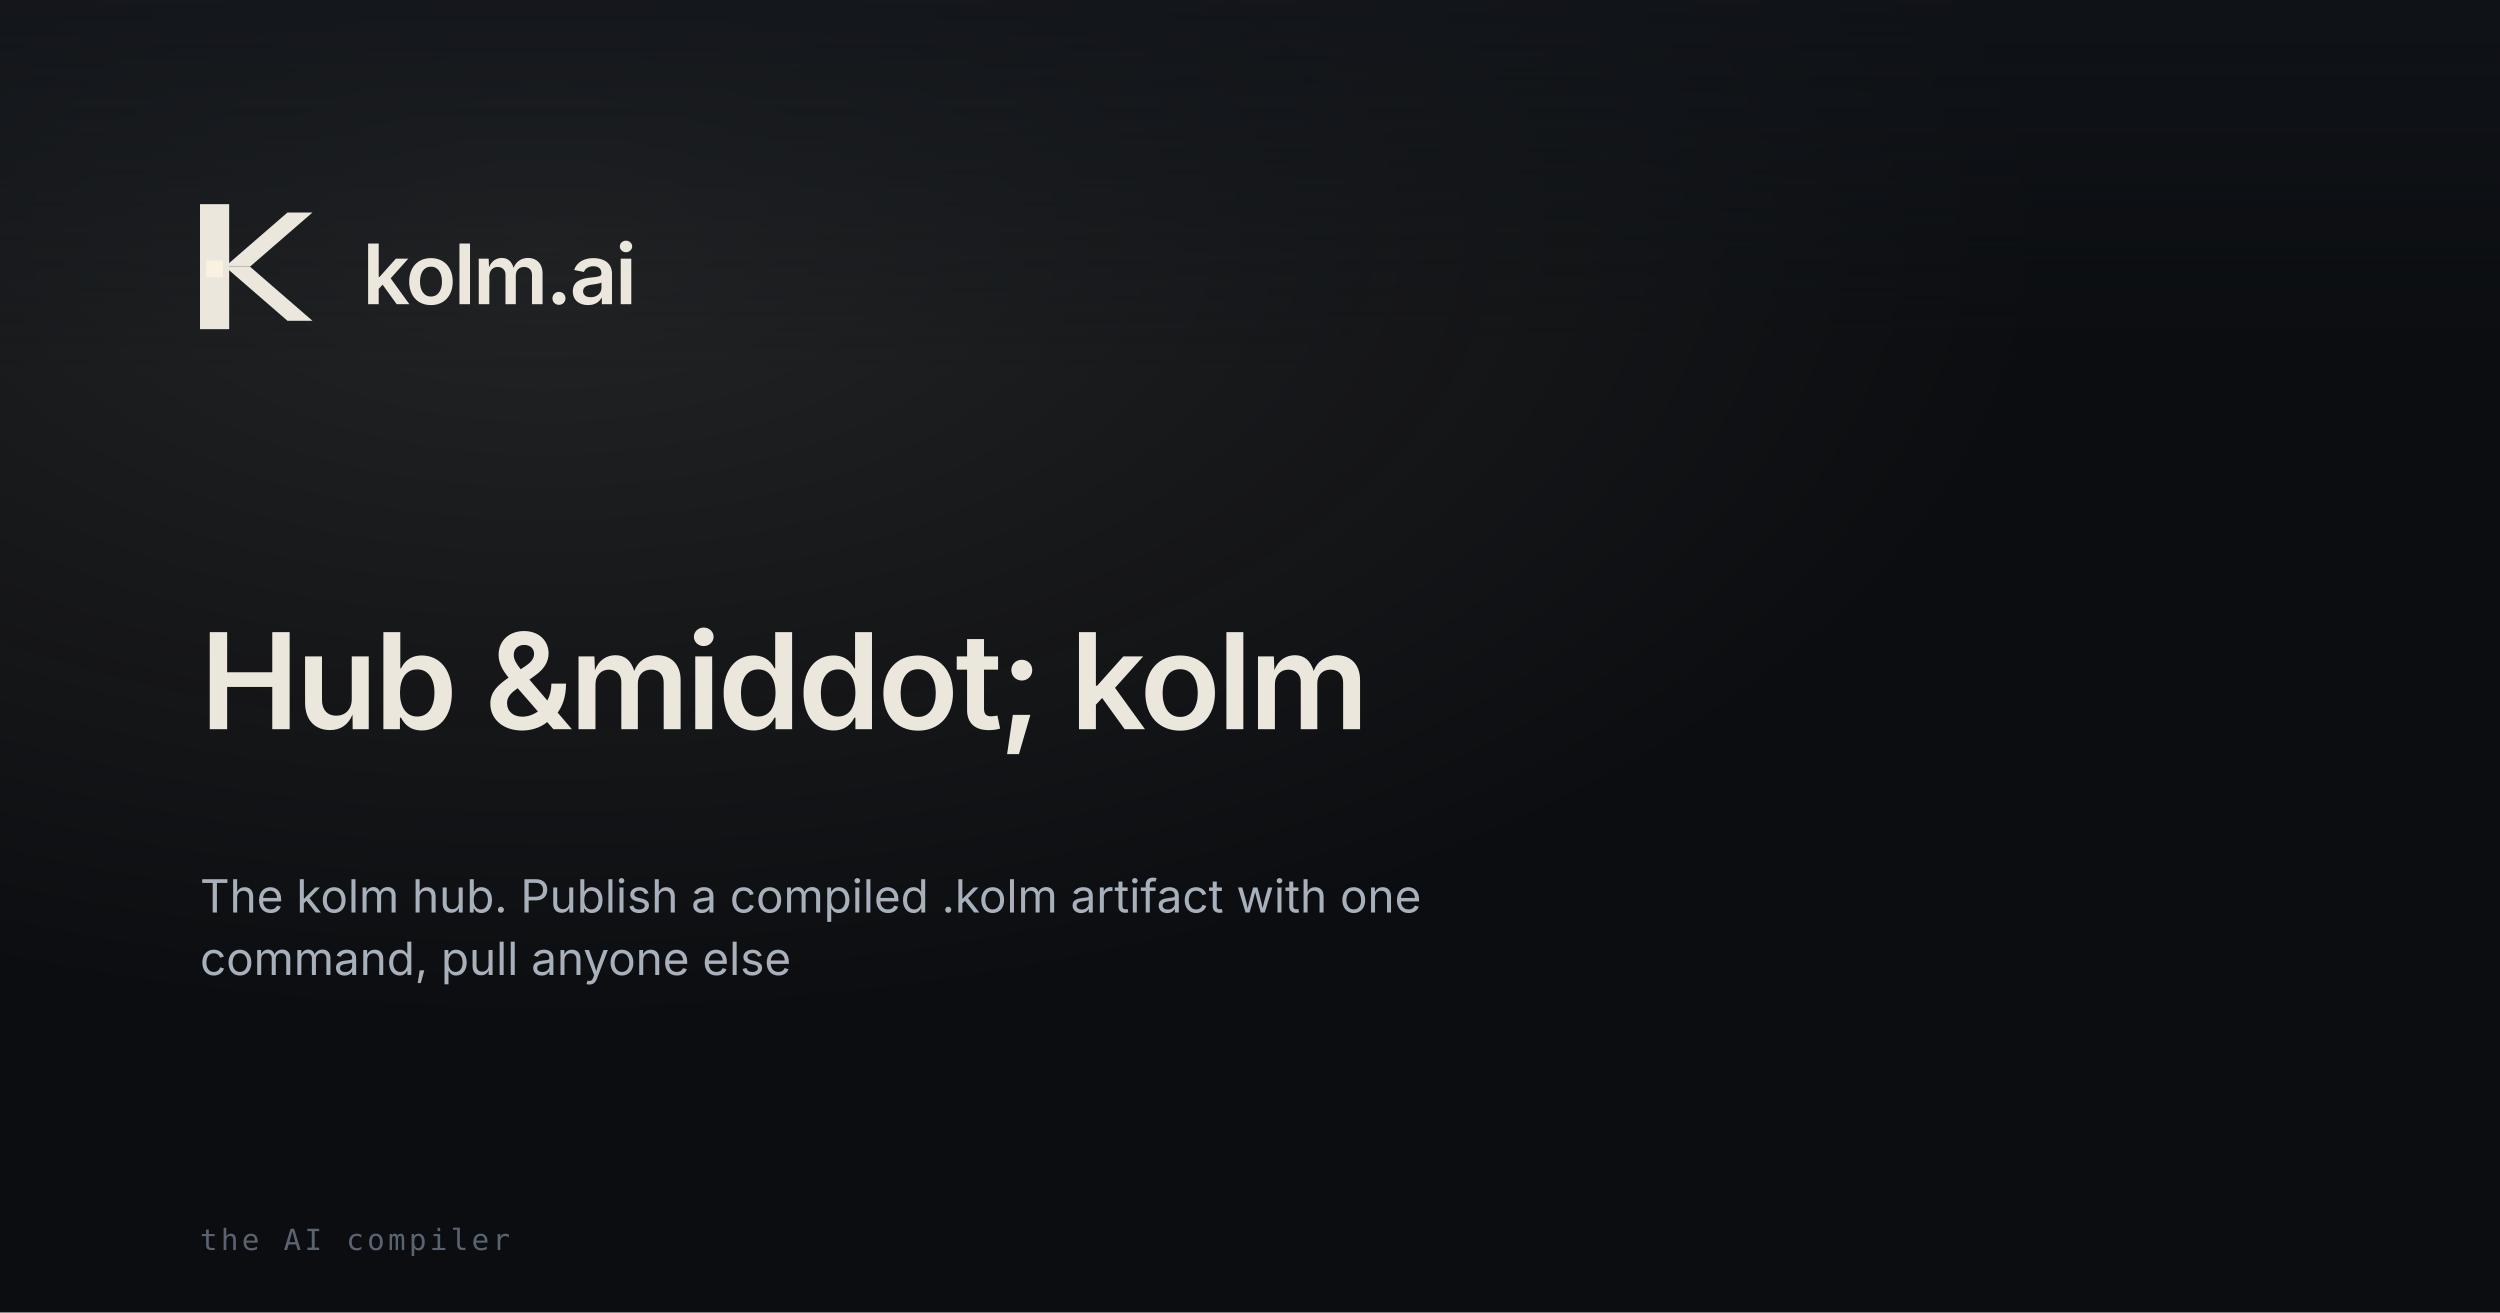
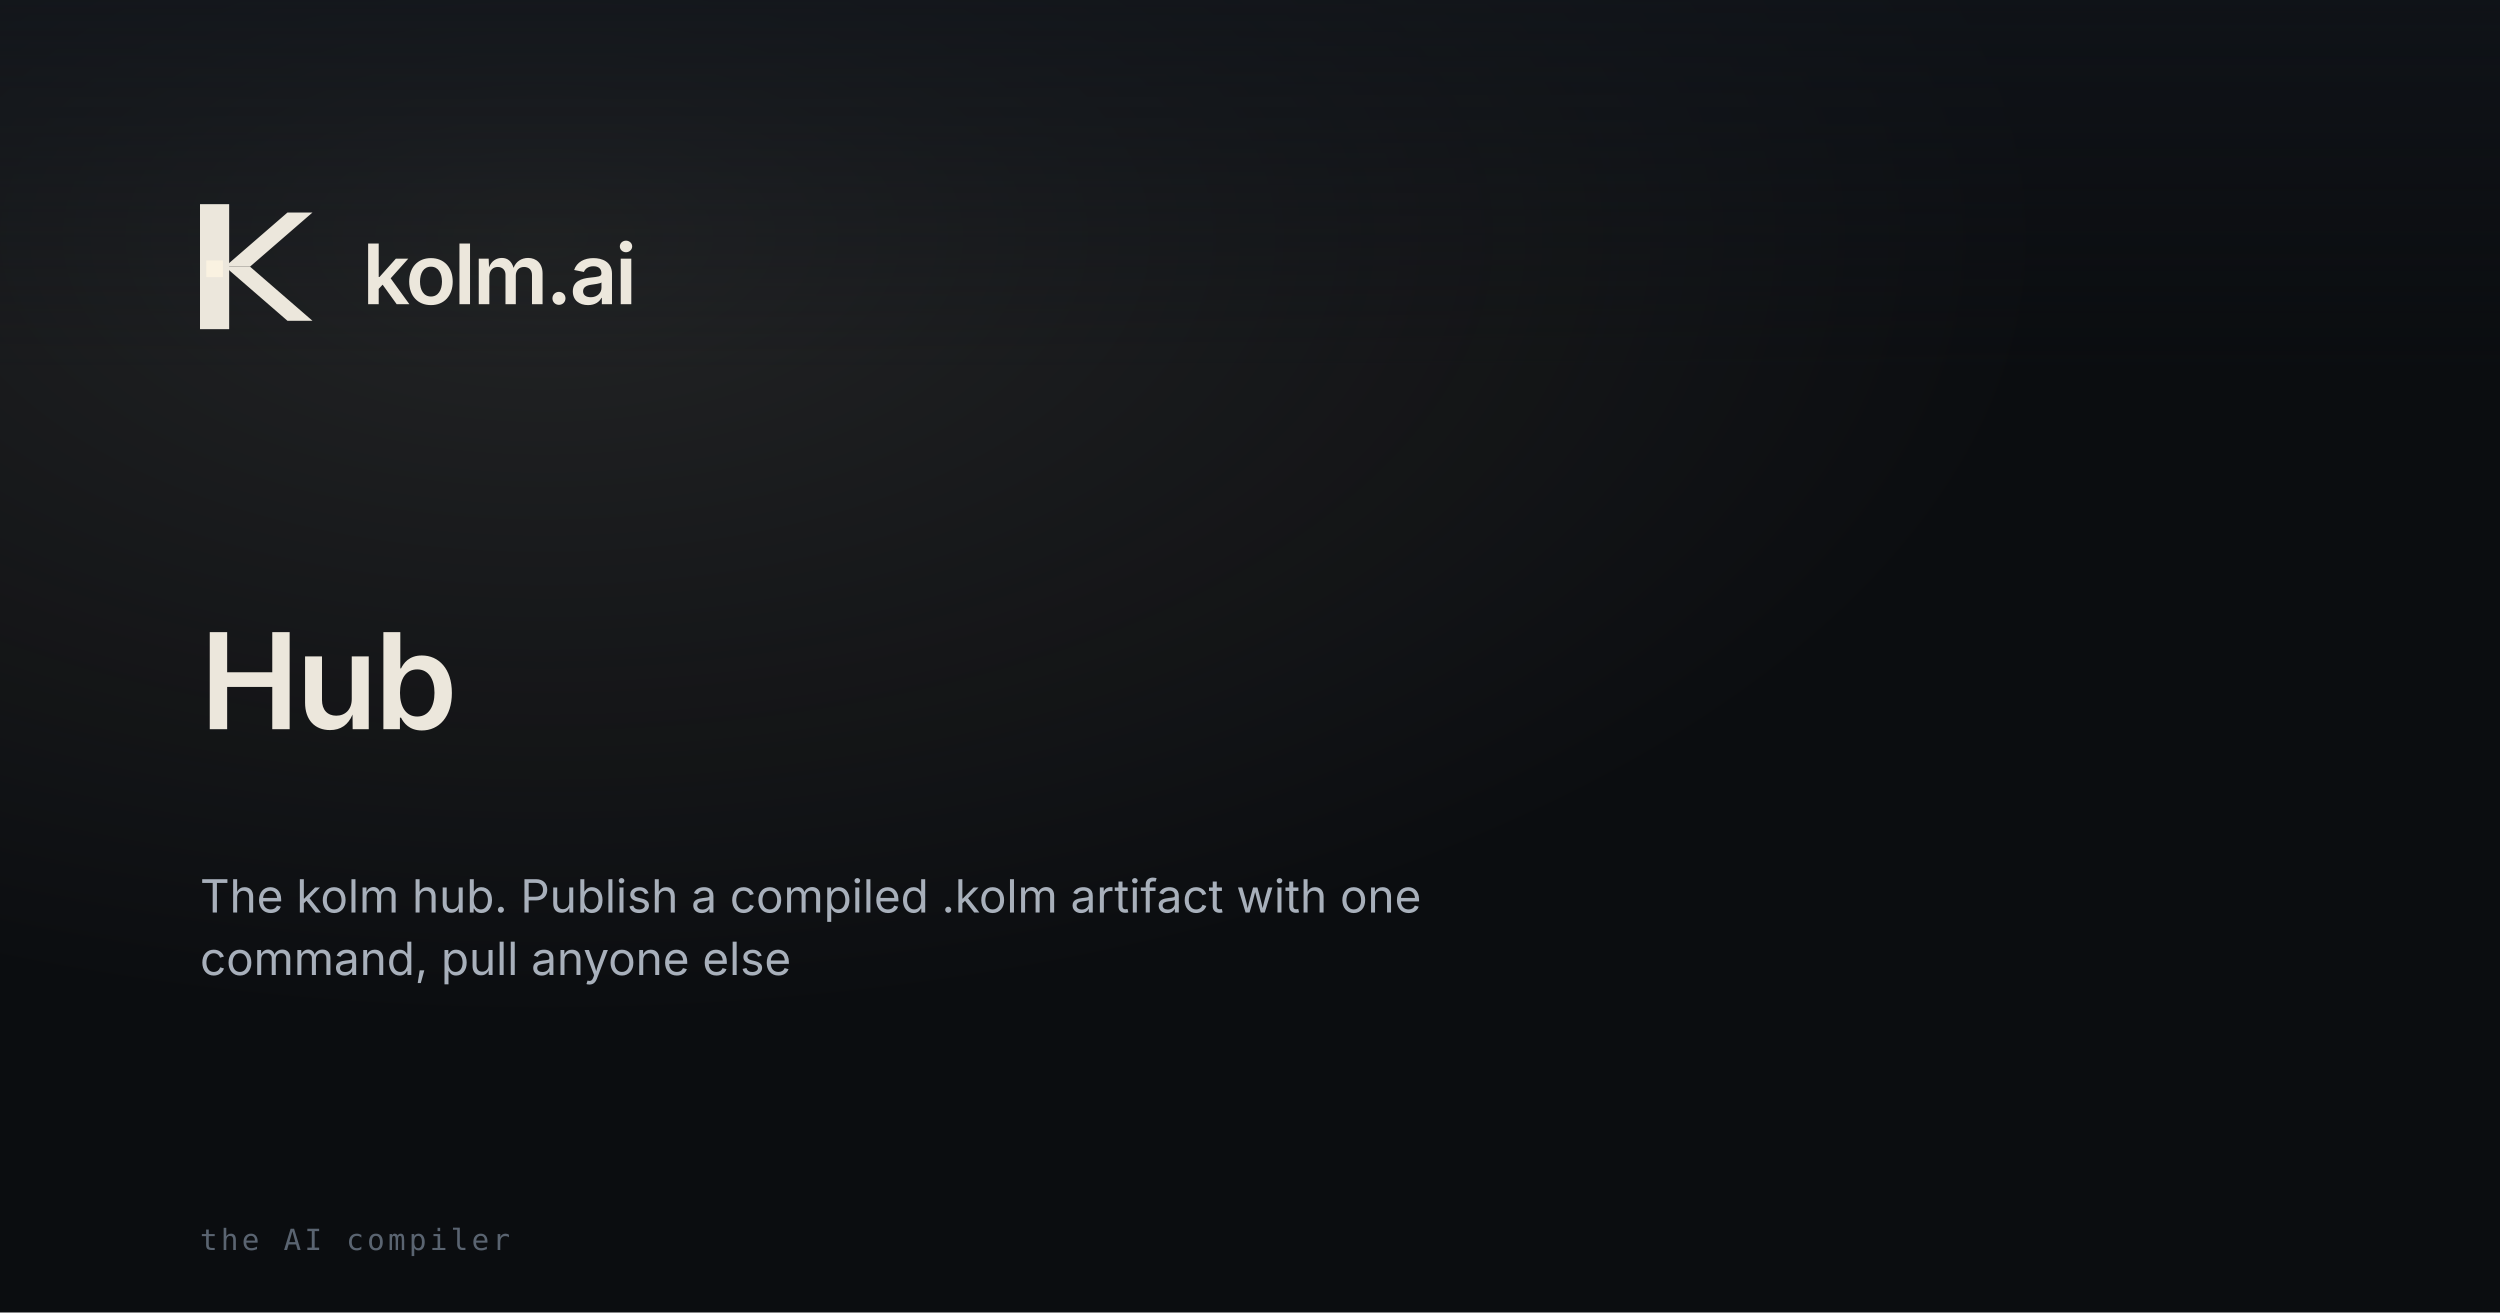
- <svg xmlns="http://www.w3.org/2000/svg" width="1200" height="630" viewBox="0 0 1200 630" role="img" aria-label="Hub &amp;middot; kolm | kolm.ai">
+ <svg xmlns="http://www.w3.org/2000/svg" width="1200" height="630" viewBox="0 0 1200 630" role="img" aria-label="Hub | kolm.ai">
  <defs>
    <radialGradient id="glow" cx="22%" cy="18%" r="60%">
      <stop offset="0%" stop-color="#faf2e1" stop-opacity="0.10" />
      <stop offset="100%" stop-color="#faf2e1" stop-opacity="0" />
    </radialGradient>
    <linearGradient id="topfade" x1="0" y1="0" x2="0" y2="1">
      <stop offset="0%" stop-color="#11151b" stop-opacity="0.7" />
      <stop offset="100%" stop-color="#11151b" stop-opacity="0" />
    </linearGradient>
  </defs>
  <rect width="1200" height="630" fill="#0b0d10" />
  <rect width="1200" height="630" fill="url(#glow)" />
  <rect width="1200" height="180" fill="url(#topfade)" />
  <g transform="translate(96 96)">
    <rect x="0" y="2" width="14" height="60" fill="#ece7dc" />
    <path d="M42 6 L54 6 L24 32 L12 32 Z" fill="#ece7dc" />
    <path d="M12 32 L24 32 L54 58 L42 58 Z" fill="#ece7dc" />
    <rect x="3" y="29" width="8" height="8" fill="#faf2e1" />
    <text x="78" y="50" fill="#ece7dc" font-family="-apple-system,BlinkMacSystemFont,'SF Pro Display','Inter','Segoe UI',system-ui,sans-serif" font-size="40" font-weight="600" letter-spacing="-1.2">kolm.ai</text>
  </g>
-   <text x="96" y="350" fill="#ece7dc" font-family="-apple-system,BlinkMacSystemFont,'SF Pro Display','Inter','Segoe UI',system-ui,sans-serif" font-size="64" font-weight="640" letter-spacing="-1.6">Hub &amp;middot; kolm</text>
+   <text x="96" y="350" fill="#ece7dc" font-family="-apple-system,BlinkMacSystemFont,'SF Pro Display','Inter','Segoe UI',system-ui,sans-serif" font-size="64" font-weight="640" letter-spacing="-1.6">Hub</text>
  <text x="96" y="438" fill="#a8b0bb" font-family="-apple-system,BlinkMacSystemFont,'SF Pro Text','Inter','Segoe UI',system-ui,sans-serif" font-size="22" font-weight="400">The kolm hub. Publish a compiled .kolm artifact with one</text>
  <text x="96" y="468" fill="#a8b0bb" font-family="-apple-system,BlinkMacSystemFont,'SF Pro Text','Inter','Segoe UI',system-ui,sans-serif" font-size="22" font-weight="400">command, pull anyone else</text>
  <text x="96" y="600" fill="#5a6471" font-family="ui-monospace,'SF Mono',Menlo,Consolas,monospace" font-size="14" letter-spacing="1.6">the AI compiler</text>
</svg>
